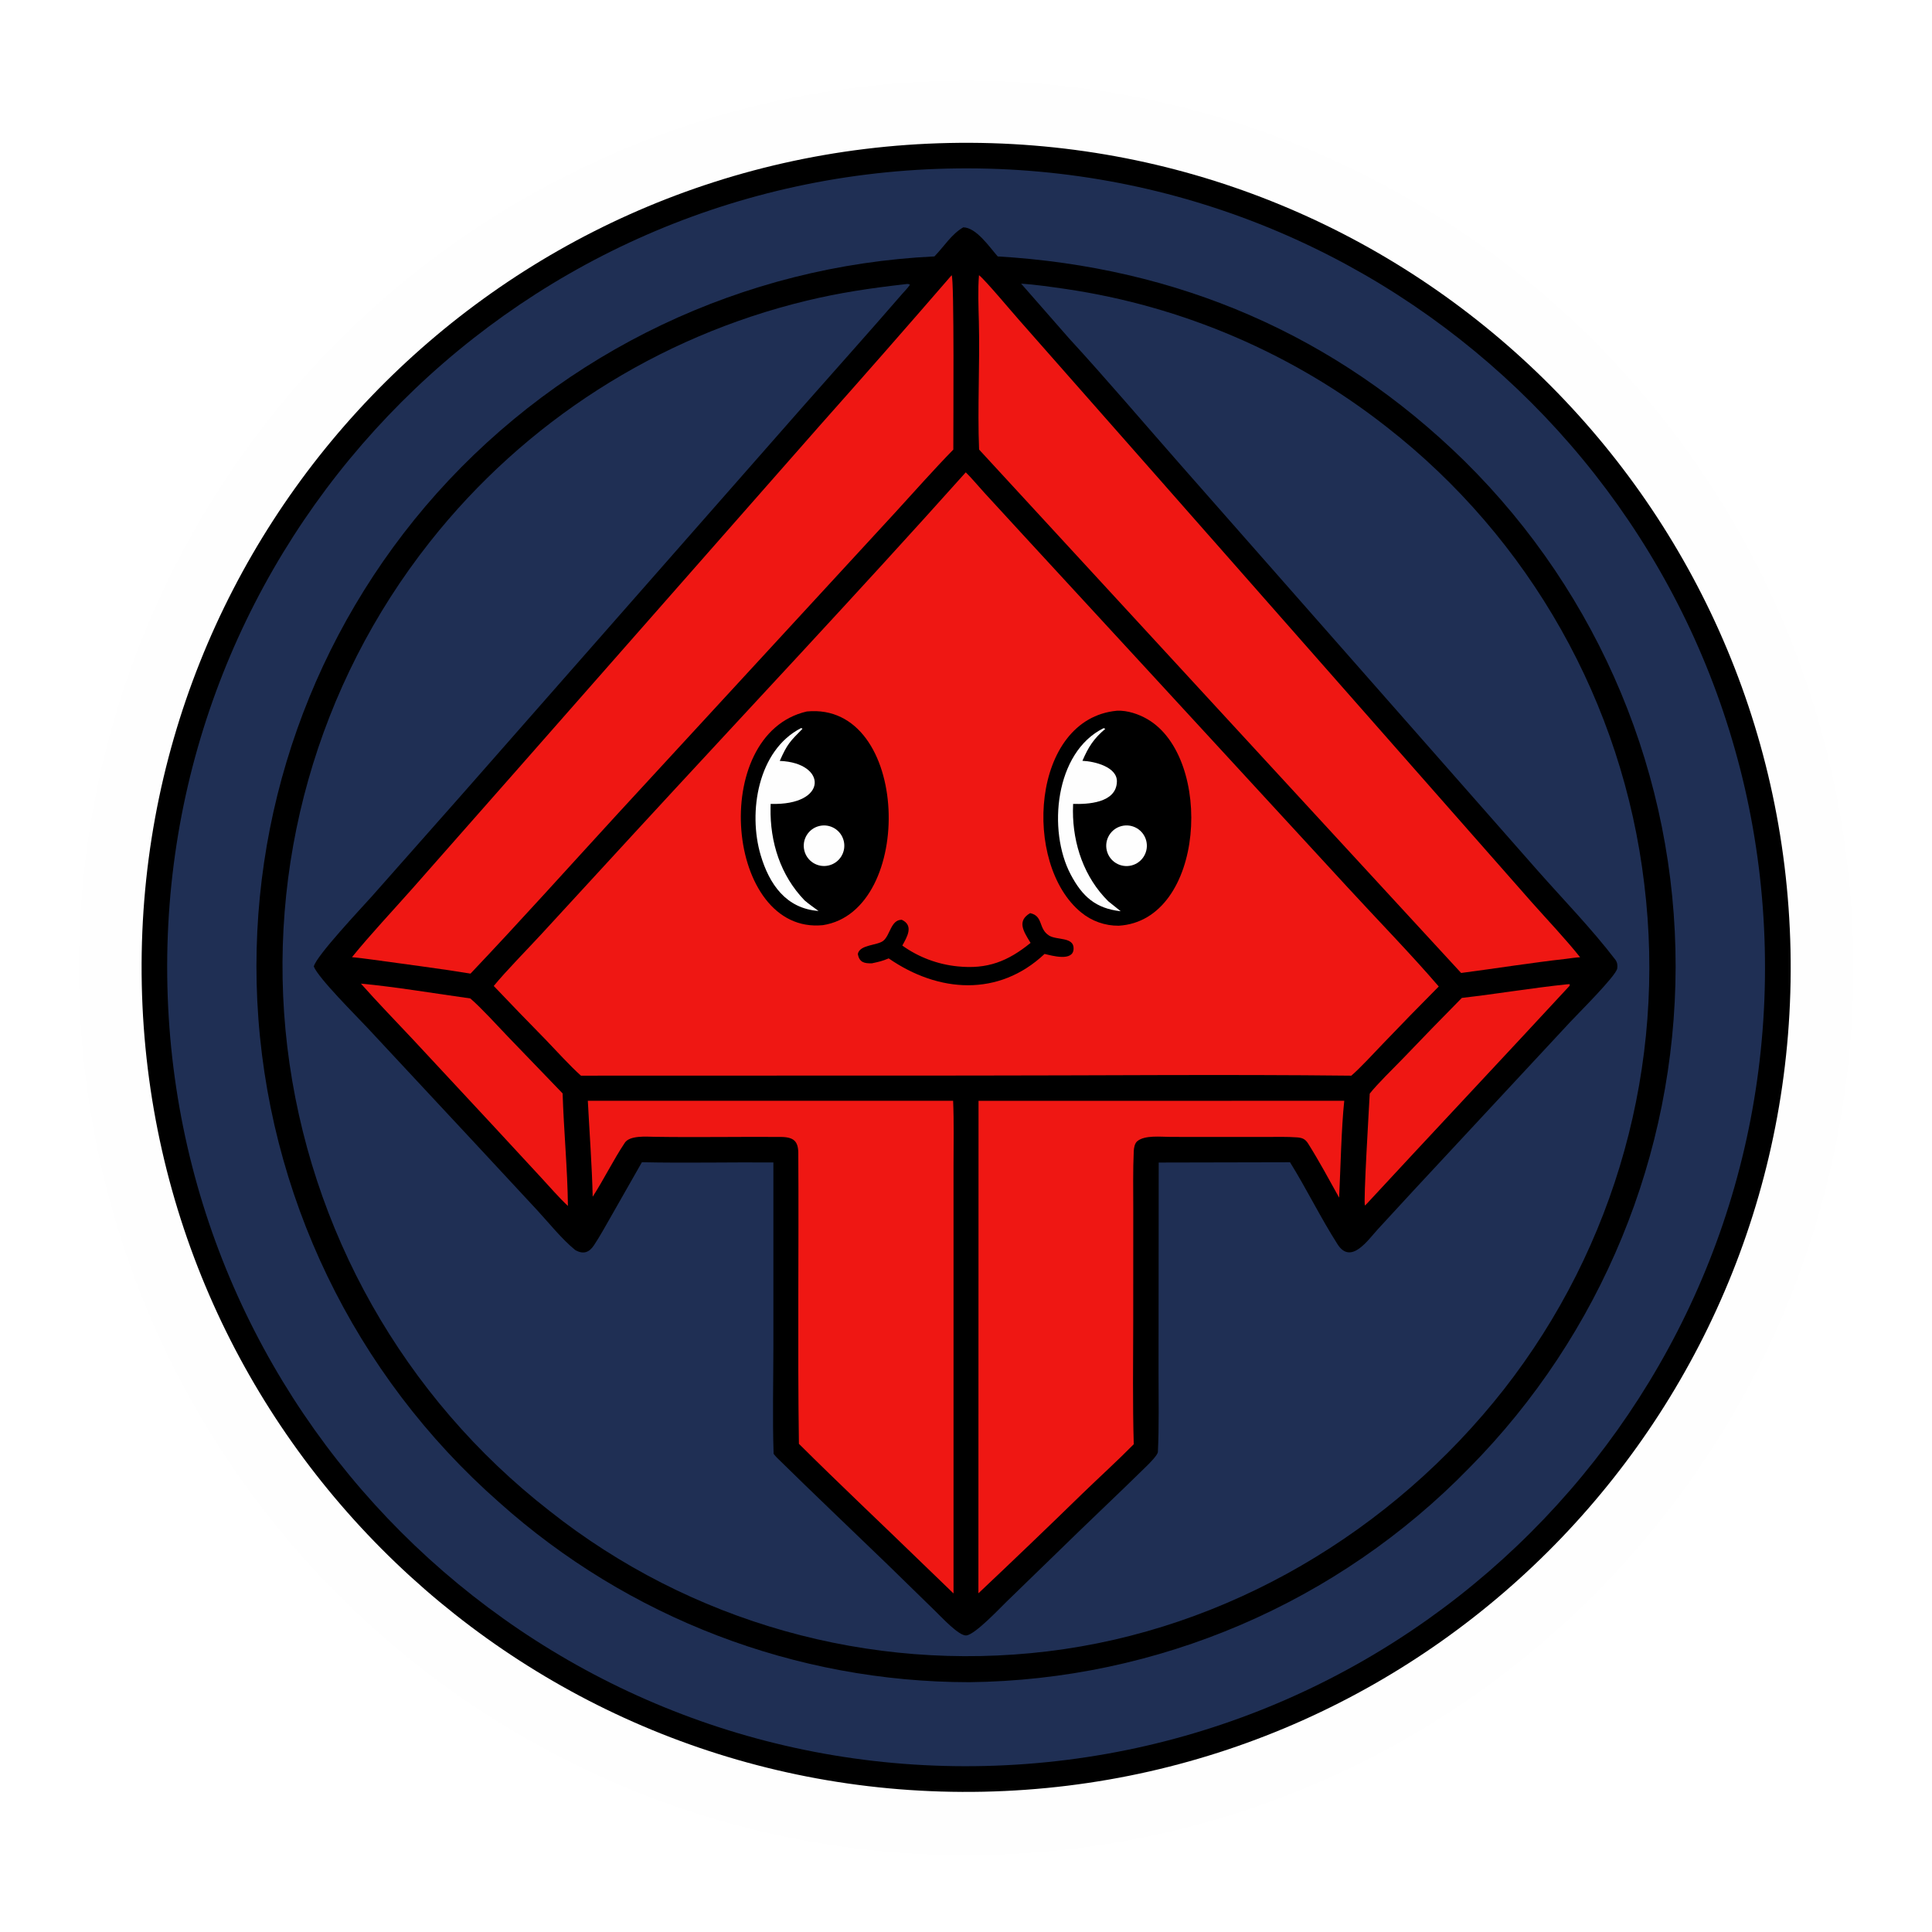
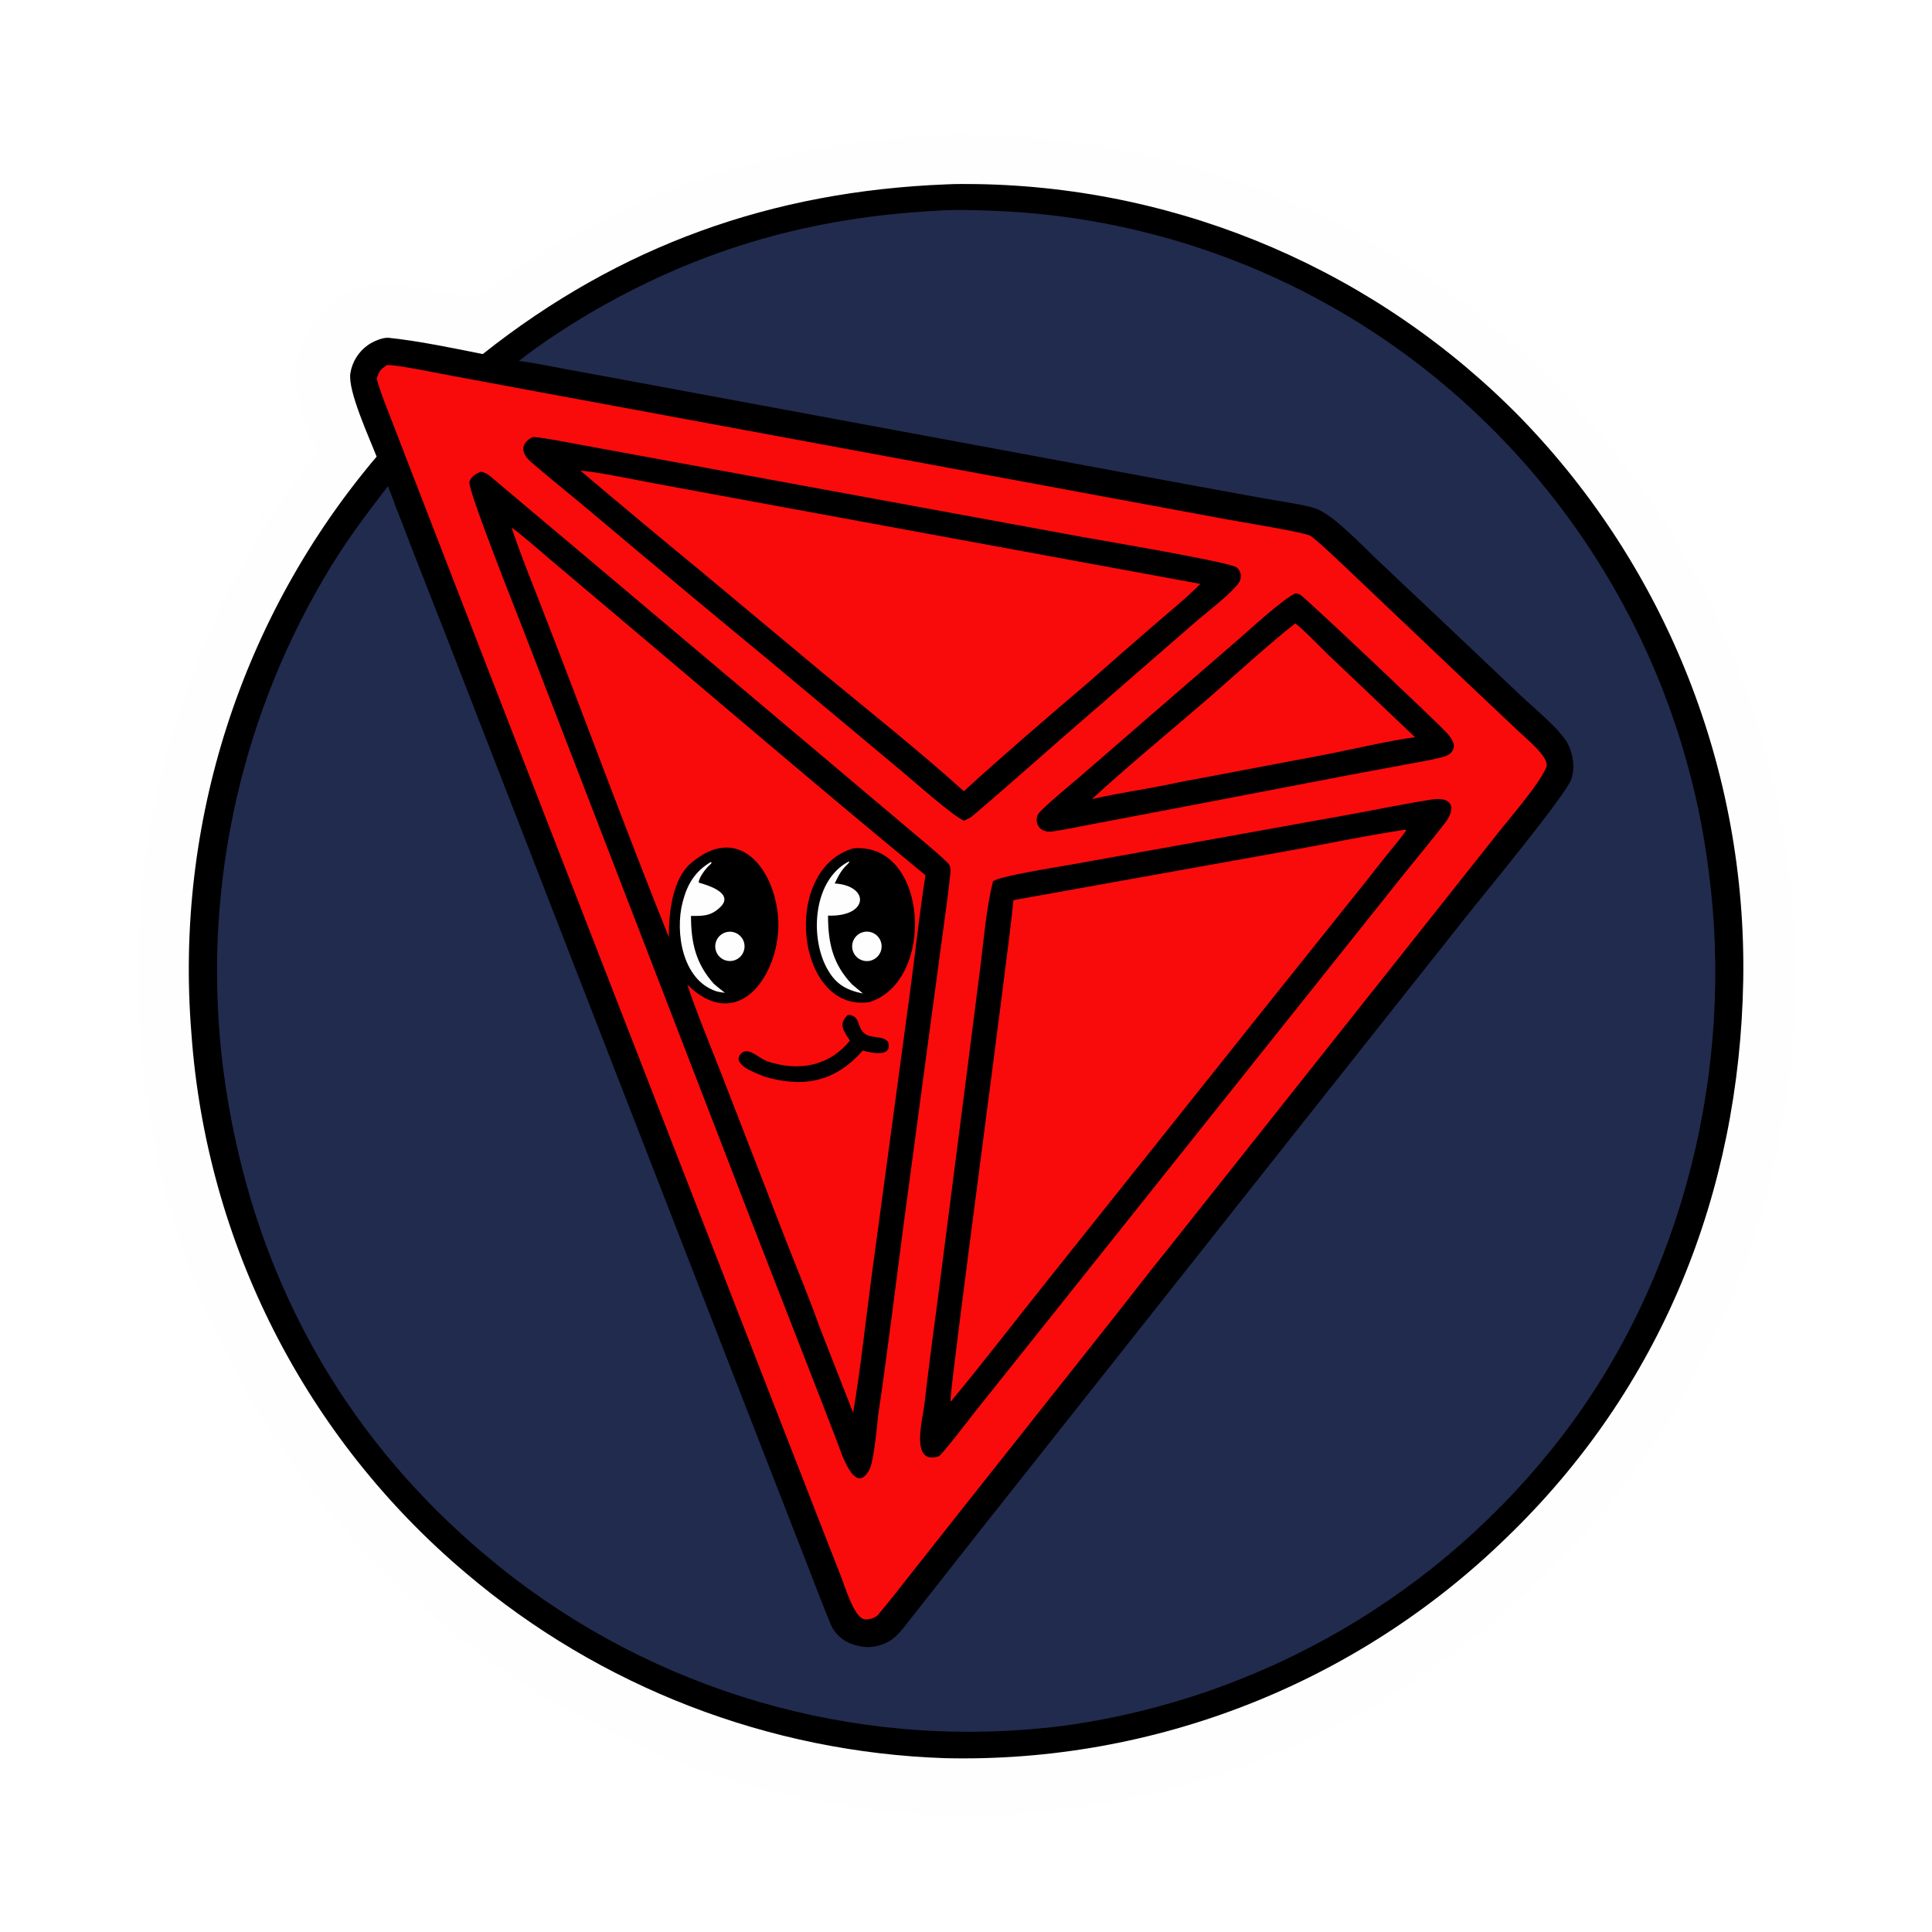
<svg xmlns="http://www.w3.org/2000/svg" version="1.1" style="display: block;" viewBox="0 0 2048 2048" width="1024" height="1024" preserveAspectRatio="none">
-   <path transform="translate(0,0)" fill="rgb(254,254,254)" d="M 993.813 86.071 C 1513.37 69.29 1948.01 477.192 1964.2 996.773 C 1980.39 1516.35 1572 1950.53 1052.4 1966.13 C 533.633 1981.7 100.309 1574.11 84.144 1055.36 C 67.979 536.612 475.084 102.825 993.813 86.071 z" />
-   <path transform="translate(0,0)" fill="rgb(0,0,0)" d="M 1006.16 151.568 C 1488.73 141.631 1888.01 524.734 1898.02 1007.3 C 1908.03 1489.87 1524.99 1889.21 1042.43 1899.3 C 559.752 1909.39 160.304 1526.25 150.287 1043.57 C 140.271 560.895 523.479 161.509 1006.16 151.568 z" />
-   <path transform="translate(0,0)" fill="rgb(31,47,84)" d="M 1004.51 178.707 C 1471.97 167.89 1859.74 537.963 1870.75 1005.42 C 1881.77 1472.87 1511.86 1860.8 1044.41 1872.01 C 576.684 1883.23 188.472 1513.05 177.45 1045.32 C 166.428 577.586 536.772 189.531 1004.51 178.707 z" />
-   <path transform="translate(0,0)" fill="rgb(0,0,0)" d="M 1021.09 240.989 C 1034.89 241.182 1048.64 261.578 1057.61 271.821 C 1248.03 283.058 1415.99 354.726 1552.65 488.958 C 1695.99 630.489 1776.54 823.629 1776.23 1025.07 C 1775.9 1223.82 1697.4 1414.46 1557.68 1555.81 C 1418.18 1699.16 1227.31 1780.99 1027.3 1783.19 C 843.409 1783.06 666.016 1715.16 529.037 1592.47 C 375.254 1457.19 282.793 1265.4 272.725 1060.83 C 263.148 863.483 331.5 670.271 463.049 522.847 C 598.159 371.904 788.175 281.474 990.525 271.818 C 1001.03 261.001 1008.56 248.272 1021.09 240.989 z" />
-   <path transform="translate(0,0)" fill="rgb(31,47,84)" d="M 958.446 301.392 C 961.813 301.092 961.959 300.532 964.632 301.757 C 962.104 305.56 958.876 308.633 955.899 312.079 C 921.196 352.237 885.684 391.712 850.614 431.546 L 491.574 840.056 L 394.467 949.865 C 383.429 962.247 335.213 1013.25 332.644 1024.52 C 337.429 1036.89 378.391 1077.57 389.497 1089.5 L 504.049 1212.46 L 569.691 1283.14 C 581.952 1296.44 595.755 1313.74 609.786 1325.09 C 618.487 1330.1 624.688 1327.53 629.665 1319.98 C 636.367 1309.81 641.791 1299.84 647.615 1289.65 L 680.439 1232.01 C 726.227 1233 773.755 1231.91 819.827 1232.24 L 819.827 1426.65 C 819.795 1463.67 818.79 1504.53 820.069 1541.11 C 821.065 1542.34 822.375 1544 823.497 1545.11 C 862.135 1583.14 901.712 1620.63 940.682 1658.29 L 990.66 1707.06 C 997.992 1714.11 1016.69 1734.55 1024.45 1733.63 C 1033.82 1732.51 1060.04 1704.59 1067.38 1697.47 L 1119.8 1646.58 C 1151.44 1615.52 1183.9 1585.15 1215.51 1554.08 C 1218.36 1551.27 1227.23 1542.44 1227.4 1539.12 C 1228.72 1513.2 1228.09 1480.88 1228.1 1455.25 L 1228.27 1232.34 L 1367.48 1232.04 C 1385.04 1260.31 1399.9 1290.89 1417.85 1318.97 C 1432.08 1341.23 1450.07 1314.45 1460.65 1302.95 L 1497.87 1262.56 L 1664.21 1083.65 C 1672.26 1074.94 1713.23 1034.4 1714.33 1026.58 C 1714.81 1023.13 1714.43 1020.07 1712.29 1017.27 C 1687.16 984.406 1657.36 953.858 1629.95 922.835 L 1485.19 758.337 L 1251.41 492.721 C 1212.86 448.903 1172.4 401.264 1133.18 358.603 L 1082.42 300.658 C 1096.81 301.572 1114.96 304.21 1129.22 306.259 C 1253.47 324.44 1370.8 374.798 1469.57 452.334 C 1621.73 570.905 1720.18 745.394 1742.97 936.95 C 1766.43 1128.26 1712.88 1321.06 1594.13 1472.88 C 1475.88 1623.54 1301.41 1727.49 1110.46 1750.5 C 921.687 1773.24 731.651 1719.66 582.569 1601.65 C 427.952 1481.27 327.85 1304.09 304.525 1109.52 C 281.79 918.207 336.151 725.708 455.602 574.543 C 556.326 446.948 696.975 356.868 855.002 318.746 C 890.116 310.27 922.664 305.476 958.446 301.392 z" />
-   <path transform="translate(0,0)" fill="rgb(239,23,19)" d="M 1023.75 500.699 C 1028.8 505.472 1038.17 516.534 1043.3 522.153 L 1083.77 566.214 L 1222.16 716.408 L 1428.66 940.75 C 1459.47 974.318 1495.96 1011.67 1525.14 1045.72 C 1505.13 1065.85 1485.31 1086.17 1465.69 1106.67 C 1456.32 1116.39 1442.25 1131.82 1432.46 1140.26 C 1298.38 1138.77 1161.32 1140.13 1027.07 1140.13 L 615.837 1140.25 C 604.037 1129.76 589.765 1113.84 578.43 1102.12 C 559.93 1083.29 541.585 1064.3 523.396 1045.17 C 536.261 1029.43 559.127 1006.25 573.649 990.494 L 671.979 883.553 C 788.578 756.908 909.23 628.746 1023.75 500.699 z" />
-   <path transform="translate(0,0)" fill="rgb(0,0,0)" d="M 1184.04 753.405 C 1194.89 752.868 1206.95 756.917 1216.25 762.313 C 1286.91 803.324 1277.45 975.854 1185.87 981.298 C 1171.33 981.418 1157.21 976.407 1146 967.146 C 1083.41 915.974 1093.02 761.817 1184.04 753.405 z" />
-   <path transform="translate(0,0)" fill="rgb(254,254,254)" d="M 1169.88 771.881 L 1171.68 772.577 C 1159.33 783.027 1153.81 791.715 1147.41 806.488 C 1160.69 807.069 1184.38 813.13 1183.96 828.584 C 1183.34 851.558 1152.23 852.638 1137.54 852.16 C 1137.43 854.629 1137.36 857.1 1137.36 859.571 C 1137.34 895.044 1149.35 930.172 1174.82 955.392 L 1188.02 965.957 C 1161.42 963.036 1147.29 950.327 1134.95 926.956 C 1110.43 880.543 1118.14 797.378 1169.88 771.881 z" />
-   <path transform="translate(0,0)" fill="rgb(254,254,254)" d="M 1188.96 875.632 C 1200.48 872.752 1212.16 879.737 1215.07 891.248 C 1217.98 902.76 1211.02 914.456 1199.52 917.397 C 1187.97 920.349 1176.22 913.363 1173.3 901.809 C 1170.38 890.254 1177.4 878.523 1188.96 875.632 z" />
-   <path transform="translate(0,0)" fill="rgb(0,0,0)" d="M 855.216 754.198 C 965.167 743.532 970.595 965.634 872.246 980.709 C 769.377 990.875 750.488 778.352 855.216 754.198 z" />
-   <path transform="translate(0,0)" fill="rgb(254,254,254)" d="M 849.196 771.789 L 850.732 772.47 C 837.337 786.085 834.601 788.487 826.587 806.596 C 877.145 808.578 877.912 854.136 816.924 852.156 C 816.881 853.558 816.847 854.96 816.821 856.362 C 816.166 892.647 827.339 928.032 852.885 954.455 C 856.951 957.995 863.196 962.365 867.654 965.659 C 833.258 963.134 815.441 937.291 806.309 906.404 C 792.891 861.02 803.262 795.305 849.196 771.789 z" />
-   <path transform="translate(0,0)" fill="rgb(254,254,254)" d="M 868.458 875.602 C 880.009 872.809 891.636 879.915 894.417 891.47 C 897.199 903.024 890.08 914.643 878.522 917.412 C 866.982 920.177 855.384 913.071 852.607 901.534 C 849.83 889.997 856.924 878.391 868.458 875.602 z" />
-   <path transform="translate(0,0)" fill="rgb(0,0,0)" d="M 1092.01 967.957 C 1106.16 971.046 1100.48 984.364 1112 991.697 C 1120.13 996.866 1138.66 992.845 1138.05 1005.92 C 1137.42 1019.52 1115.19 1013.05 1107.3 1011.2 C 1058.71 1056.96 994.763 1052.42 942.062 1015.93 C 934.83 1018.9 931.971 1019.49 924.276 1021.15 C 916.288 1021.35 910.959 1020.31 909.337 1011.25 C 911.347 1001.21 929.715 1002.43 936.249 997.327 C 943.642 991.551 944.3 974.854 955.949 975.01 C 968.996 981.147 961.341 993.5 956.487 1002.34 C 973.732 1014.68 993.908 1022.28 1015.01 1024.39 C 1046.62 1027.7 1068.56 1018.99 1092.46 999.498 L 1091.57 998.07 C 1084.73 986.905 1078.03 976.12 1092.01 967.957 z" />
-   <path transform="translate(0,0)" fill="rgb(239,23,19)" d="M 1008.76 291.756 C 1011.71 294.641 1010.49 455.571 1010.56 476.596 C 989.997 497.602 968.546 521.901 948.562 543.704 L 859.387 640.53 L 653.964 863.521 C 602.837 919.227 550.752 977.333 498.758 1032.06 C 465.754 1026.65 428.368 1021.95 395.024 1017.27 C 387.74 1016.27 380.44 1015.38 373.126 1014.62 C 392.24 991.012 417.108 964.56 437.499 941.505 L 552.683 810.777 L 868.852 451.294 C 915.852 398.434 962.489 345.254 1008.76 291.756 z" />
-   <path transform="translate(0,0)" fill="rgb(239,23,19)" d="M 1037.78 291.714 C 1044.15 296.477 1073.62 331.826 1081.14 340.212 L 1232.48 511.961 L 1538.23 859.311 L 1624.06 956.819 C 1640.35 975.157 1660.08 995.921 1674.96 1014.71 C 1670.04 1014.98 1664.68 1015.82 1659.76 1016.46 C 1624.65 1020.34 1584.51 1026.74 1548.86 1031.39 L 1037.87 476.541 C 1036.06 432.038 1038.79 385.75 1037.64 341.049 C 1037.25 325.863 1036.48 306.653 1037.78 291.714 z" />
-   <path transform="translate(0,0)" fill="rgb(239,23,19)" d="M 623.116 1166.87 L 1010.34 1166.84 C 1011.32 1188.97 1010.78 1213.23 1010.77 1235.57 L 1010.78 1346.85 L 1010.77 1689.12 L 978.144 1657.62 C 934.632 1615.37 889.858 1573.25 846.88 1530.51 C 845.399 1428.44 846.853 1326.17 846.227 1224.09 C 846.531 1209.82 841.799 1205.3 827.392 1205.2 C 782.752 1204.91 738.084 1205.75 693.441 1205.06 C 685.218 1204.93 667.617 1203.42 662.325 1211.37 C 650.054 1229.81 640.339 1249.83 628.269 1268.6 C 627.565 1236.16 624.795 1199.54 623.116 1166.87 z" />
-   <path transform="translate(0,0)" fill="rgb(239,23,19)" d="M 1037.28 1166.93 L 1424.97 1166.88 C 1421.9 1195.35 1420.99 1239.84 1419.54 1269.56 C 1409.22 1250.99 1398.03 1230.21 1386.64 1212.18 C 1383.56 1207.3 1380.35 1206.07 1374.93 1205.67 C 1364.42 1204.9 1353.3 1205.18 1342.69 1205.21 L 1291.7 1205.22 L 1240.82 1205.17 C 1230.44 1205.16 1213.54 1203.07 1205.55 1209.73 C 1202.78 1212.04 1201.98 1216.88 1201.83 1220.3 C 1200.89 1240.81 1201.31 1261.5 1201.32 1282.05 L 1201.27 1400.75 C 1201.18 1443.23 1200.58 1488.67 1201.83 1530.94 C 1185.34 1547.74 1164.57 1566.65 1147.35 1583.32 C 1110.91 1618.84 1074.17 1654.06 1037.15 1688.97 L 1037.28 1166.93 z" />
-   <path transform="translate(0,0)" fill="rgb(239,23,19)" d="M 1660.88 1043.43 C 1661.54 1043.32 1663.29 1043.35 1664.03 1043.35 C 1663.93 1043.93 1663.83 1044.51 1663.73 1045.09 C 1603.47 1110.33 1505.74 1214.47 1448.6 1276.29 L 1446.91 1277.87 C 1445.06 1275.18 1451.3 1173.12 1451.97 1159.29 C 1460.2 1148.83 1477.24 1132.35 1487.09 1122.15 C 1507.75 1100.54 1528.6 1079.1 1549.62 1057.83 C 1586.62 1053.6 1623.99 1047.27 1660.88 1043.43 z" />
-   <path transform="translate(0,0)" fill="rgb(239,23,19)" d="M 382.591 1042.69 C 417.48 1045.85 463.319 1053.49 498.525 1058.38 C 509.89 1068.05 527.516 1087.49 538.302 1098.75 L 596.396 1159.06 C 597.621 1198.23 601.622 1239.85 602.026 1278.36 C 593.267 1270.3 581.605 1256.91 573.319 1247.95 L 520.778 1191.15 L 437.585 1101.71 C 419.346 1082.2 400.205 1062.63 382.591 1042.69 z" />
+   <path transform="translate(0,0)" fill="rgb(254,254,254)" d="M 991.681 143.45 C 1002.35 142.846 1015.98 142.903 1026.73 142.914 C 1256.67 144.002 1476.92 235.667 1639.74 398.042 C 1810.16 567.185 1905.04 797.996 1902.83 1038.1 C 1903.02 1273.66 1809.2 1499.57 1642.18 1665.69 C 1477.61 1831.06 1254.06 1924.26 1020.75 1924.77 C 813.927 1920.07 639.782 1857.02 477.147 1728.72 C 295.289 1583.05 178.454 1371.35 152.156 1139.83 C 123.625 903.59 190.081 665.685 336.913 478.426 C 323.472 453.101 310.648 416.04 314.594 387.448 C 322.418 330.754 373.665 292.697 430.294 302.223 C 454.673 306.323 479.32 311.833 503.717 315.452 C 513.229 309.706 525.79 299.962 535.468 293.403 C 554.959 280.339 574.865 267.905 595.157 256.12 C 718.22 185.647 850.698 150.415 991.681 143.45 z" />
+   <path transform="translate(0,0)" fill="rgb(0,0,0)" d="M 1003.1 195.442 C 1012.78 194.897 1025.91 194.993 1035.63 195.147 C 1253.36 198.613 1460.88 288.027 1612.95 443.89 C 1767.1 603.26 1851.61 817.343 1847.9 1039.03 C 1843.96 1264.82 1760.77 1472.06 1597.19 1629.72 C 1438.25 1784.63 1223.61 1868.98 1001.72 1863.73 C 815.226 1857.52 636.307 1788.43 494.034 1667.69 C 323.604 1523.91 218.578 1317.31 202.851 1094.89 C 185.008 873.318 255.615 653.698 399.236 484.04 C 391.511 464.087 368.71 414.684 371.364 396.003 C 373.215 383.616 380.136 372.558 390.469 365.482 C 395.717 361.86 405.84 357.488 411.908 358.091 C 442.357 361.118 481.968 369.336 511.746 375.32 C 657.267 259.924 818.539 202.688 1003.1 195.442 z" />
+   <path transform="translate(0,0)" fill="rgb(33,43,78)" d="M 992.062 223.417 C 1011.74 221.715 1048.79 223.084 1068.49 224.154 C 1225.72 233.197 1376.65 289.081 1501.85 384.617 C 1672.88 515.408 1784.32 709.325 1811.22 922.95 C 1839 1131.69 1784.74 1354.05 1656.21 1521.85 C 1527.88 1689.21 1339 1799.52 1130.19 1829.06 C 922.394 1856.27 712.262 1800.32 545.512 1673.38 C 368.66 1537.61 264.934 1353.02 236.43 1131.98 C 213.949 952.208 251.374 770.035 342.908 613.682 C 365.697 575.001 384.29 550.364 411.235 515.367 L 416.991 530.171 C 418.715 535.82 421.655 542.459 423.791 548.077 C 443.412 599.677 464.167 651.098 483.979 702.6 L 640.544 1105.53 L 801.664 1519.82 L 852.769 1651.04 C 862.045 1674.94 871.323 1699.28 881.007 1722.99 C 885.677 1732.21 892.788 1738.95 902.431 1742.51 C 915.31 1747.26 927.203 1747.29 939.758 1741.3 C 947.137 1737.79 953.257 1731.29 958.328 1724.86 C 994.396 1679.11 1030.27 1633.2 1066.52 1587.59 L 1402.06 1163.63 L 1557.1 968.027 C 1572.89 948.147 1660.44 842.128 1665.86 825.553 C 1669.69 813.821 1667.5 798.635 1661.74 788.018 C 1653.49 772.825 1625.34 749.949 1612.13 737.359 L 1526.84 656.575 L 1457.68 591.225 C 1443.28 577.596 1412.91 545.347 1394.79 539.108 C 1382.16 534.76 1355.12 531.079 1341.01 528.547 L 1257.88 513.355 L 934.536 453.34 L 673.163 404.833 L 596.789 390.752 C 581.875 387.991 564.944 384.395 550.116 382.581 C 573.315 364.049 607.219 342.251 632.943 327.544 C 746.841 262.425 861.716 230.486 992.062 223.417 z" />
+   <path transform="translate(0,0)" fill="rgb(250,11,11)" d="M 410.192 386.939 C 418.916 386.315 467.28 396.149 478.926 398.353 L 593.585 419.638 L 1127.72 518.565 L 1302.3 550.923 C 1313.7 553.026 1384.52 564.481 1389.57 568.253 C 1401.85 577.434 1432.63 607.462 1445.32 619.401 L 1551.52 720.218 L 1610.14 775.6 C 1619.06 784.1 1643.26 803.418 1639.15 813.396 C 1631.97 830.828 1599.63 868.24 1588.66 882.085 L 1500.35 993.483 L 1238.18 1323.8 C 1218.38 1348.1 1198.64 1374.05 1179.04 1398.73 L 1018.58 1601.21 L 963.973 1670.36 C 953.49 1683.68 943.175 1697 932.183 1710.02 C 929.291 1715.22 918.039 1718.95 912.851 1714.95 C 903.513 1707.76 896.111 1683.01 891.933 1672.3 L 868.938 1613.45 L 804.217 1447.38 L 518.008 711.356 L 437.784 504.216 L 413.621 441.674 C 409.015 429.693 402.131 413.123 399.318 401.031 C 402.434 392.762 402.933 391.921 410.192 386.939 z" />
+   <path transform="translate(0,0)" fill="rgb(0,0,0)" d="M 509.534 499.94 C 513.991 501.003 516.352 502.024 519.888 504.997 C 549.12 529.579 578.282 554.36 607.595 578.836 L 863.698 794.722 L 965.54 880.665 C 977.792 891.044 993.542 903.76 1005.02 915.047 C 1007.28 917.27 1007.89 921.363 1007.57 924.576 C 1005.36 946.392 1002.14 968.549 999.221 990.291 L 982.193 1116.77 L 957.351 1302.01 C 948.821 1367.24 940.588 1434.86 930.978 1499.77 C 929.634 1511.75 926.384 1548.57 921.809 1557.45 C 906.453 1587.23 891.537 1539.26 887.802 1529.53 L 869.312 1481.57 L 798.893 1300.68 L 554.883 668.171 C 548.588 651.686 495.171 518.139 497.606 510.644 C 499.516 504.765 504.342 502.505 509.534 499.94 z" />
+   <path transform="translate(0,0)" fill="rgb(250,11,11)" d="M 542.377 559.474 C 547.396 561.941 576.907 587.71 582.844 592.799 L 649.225 648.826 C 759.182 741.546 870.135 836.637 981.033 927.822 C 974.593 968.287 970.239 1010.7 964.669 1051.41 L 923.727 1354.44 C 917.555 1400.83 912.099 1451.87 904.369 1497.63 L 868.049 1404.76 C 858.011 1376.07 843.409 1341.38 832.243 1312.62 L 765.409 1140.13 C 753.84 1110.48 738.409 1073.41 728.572 1043.79 C 778.32 1092.52 819.241 1042.87 824.6 991.016 C 830.233 936.505 790.366 866.181 732.729 914.713 C 712.276 931.934 708.878 969.009 708.985 993.385 C 661.565 875.451 617.766 755.452 571.502 637.021 C 561.599 611.67 550.943 585.218 542.377 559.474 z" />
+   <path transform="translate(0,0)" fill="rgb(0,0,0)" d="M 904.705 899.253 C 984.335 892.649 992.246 1040.13 921.748 1062.23 C 844.082 1074.15 827.013 921.627 904.705 899.253 z" />
+   <path transform="translate(0,0)" fill="rgb(254,254,254)" d="M 899.875 913.153 L 900.354 913.447 C 899.482 915 899.686 914.918 898.425 916.086 C 891.78 922.24 888.718 928.516 884.814 936.506 C 922.249 938.882 921.102 972.024 877.753 970.593 C 877.755 999.507 882.734 1021.9 903.071 1043.37 C 906.807 1046.61 910.942 1049.93 914.768 1053.11 C 895.944 1049.45 884.831 1042.39 875.844 1025.04 C 858.286 991.134 862.62 932.323 899.875 913.153 z" />
+   <path transform="translate(0,0)" fill="rgb(254,254,254)" d="M 918.268 987.575 C 926.712 987.219 933.908 993.641 934.511 1002.07 C 935.113 1010.5 928.904 1017.88 920.496 1018.73 C 914.834 1019.3 909.309 1016.75 906.073 1012.07 C 902.838 1007.39 902.404 1001.32 904.94 996.221 C 907.477 991.127 912.583 987.814 918.268 987.575 z" />
+   <path transform="translate(0,0)" fill="rgb(0,0,0)" d="M 898.998 1075.72 C 912.715 1076.54 907.714 1089.01 916.867 1095.84 C 923.959 1101.13 935.638 1097.37 941.422 1104.47 C 946.699 1121.49 922.921 1116.04 914.568 1113.61 C 885.748 1146.5 852.473 1153.53 811.014 1141.46 C 807.829 1140.31 804.687 1139.03 801.594 1137.65 C 794.309 1134.44 785.953 1131.17 782.957 1123.48 C 782.879 1120.62 783.182 1119.49 785.216 1117.21 C 791.95 1109.64 801.92 1119.18 808.512 1122.64 C 812.279 1125.03 816.441 1126.04 820.678 1127.17 C 851.305 1135.3 880.916 1128.07 900.91 1103.08 C 894.276 1092.73 888.157 1085.45 898.998 1075.72 z" />
+   <path transform="translate(0,0)" fill="rgb(254,254,254)" d="M 753.283 913.859 L 754.115 914.052 L 754.202 915.044 C 752.704 916.407 751.26 917.828 749.873 919.304 C 746.741 922.703 740.498 931.095 740.696 935.629 C 750.949 938.429 778.61 947.082 763.432 961.681 C 753.549 971.186 745.102 971.039 732.487 970.903 C 732.497 999.244 737.527 1021.62 756.85 1043.05 C 760.479 1046.21 764.69 1049.44 768.476 1052.48 C 766.095 1052.06 761.426 1051.49 759.249 1050.77 C 723.368 1038.99 715.423 988.412 723.514 956.696 C 728.485 937.209 736.651 923.894 753.283 913.859 z" />
+   <path transform="translate(0,0)" fill="rgb(254,254,254)" d="M 772.299 987.727 C 780.775 986.95 788.297 993.138 789.17 1001.6 C 790.043 1010.07 783.94 1017.66 775.485 1018.63 C 769.929 1019.27 764.46 1016.87 761.166 1012.35 C 757.871 1007.83 757.258 1001.89 759.562 996.797 C 761.866 991.702 766.731 988.238 772.299 987.727 z" />
+   <path transform="translate(0,0)" fill="rgb(0,0,0)" d="M 1518.66 847.344 C 1540.21 844.552 1543.55 857.127 1531.8 872.346 C 1517.17 891.305 1501.56 909.89 1486.58 928.631 L 1394.88 1043.62 L 1115 1394.54 L 1035.25 1494.48 C 1028.41 1503.09 1002.19 1537.58 995.413 1543.64 C 964.554 1553.67 977.894 1505.3 979.846 1489.18 C 983.846 1454.91 988.182 1420.68 992.855 1386.49 L 1025.31 1134 L 1039.45 1023.05 C 1042.97 994.864 1045.64 961.925 1052.51 934.68 C 1053.8 929.582 1124.03 918.558 1134.15 916.731 L 1267.54 892.779 L 1429.83 863.562 C 1459.18 858.213 1489.3 851.975 1518.66 847.344 z" />
+   <path transform="translate(0,0)" fill="rgb(250,11,11)" d="M 1489.98 879.489 L 1490.67 880.118 C 1487.67 885.139 1477.88 896.676 1473.91 901.613 C 1465.01 912.684 1456.19 923.818 1447.45 935.015 L 1341.08 1068.03 L 1113.31 1353.61 C 1078.64 1397.01 1043.43 1442.78 1008.13 1485.45 L 1007.62 1485.19 C 1005.43 1480.34 1070.7 998.521 1074.31 954.18 L 1367.2 901.629 C 1406.78 894.51 1450.62 885.244 1489.98 879.489 z" />
+   <path transform="translate(0,0)" fill="rgb(0,0,0)" d="M 564.755 463.181 C 575.756 463.673 608.089 470.213 620.775 472.465 L 750.353 496.265 L 1143.97 568.597 C 1166.03 572.686 1304.45 595.834 1311.12 601.565 C 1313.78 603.856 1315.46 607.504 1315.36 611.059 C 1315.24 615.272 1313.06 618.492 1310.31 621.497 C 1297.29 635.701 1280.4 647.949 1265.84 660.589 L 1176.38 738.346 C 1170.51 743.895 1164.22 748.982 1158.11 754.255 C 1115.71 790.786 1074.12 828.25 1031.48 864.495 C 1028.62 866.927 1025.18 868.487 1021.76 869.956 C 1009.4 864.567 967.043 826.796 954.333 816.243 L 814.553 699.496 C 752.754 648.547 691.234 597.263 629.993 545.645 C 608.061 527.131 585.586 509.168 563.749 490.549 C 552.401 480.873 550.629 470.755 564.755 463.181 z" />
+   <path transform="translate(0,0)" fill="rgb(250,11,11)" d="M 615.211 498.863 C 631.894 500.091 670.516 507.994 688.201 511.4 L 795.698 531.26 L 1272.38 618.962 C 1260.51 631.374 1238.51 649.516 1225.07 661.088 C 1201.58 681.342 1178.21 701.751 1154.99 722.312 C 1112.47 758.445 1062.77 801.23 1021.69 838.72 C 976.832 798.08 921.019 753.557 873.671 714.501 L 743.647 606.022 C 700.585 570.603 657.772 534.882 615.211 498.863 z" />
+   <path transform="translate(0,0)" fill="rgb(0,0,0)" d="M 1373.68 628.917 C 1375.28 629.285 1376.77 629.738 1378.27 630.431 C 1382.75 632.501 1521.68 764.063 1532.49 775.595 C 1535.86 779.183 1539.6 783.569 1540.85 788.432 C 1541.61 791.387 1540.9 794.246 1539.15 796.707 C 1536.59 800.297 1532.52 801.548 1528.46 802.673 C 1517.61 805.685 1506.16 807.377 1495.09 809.485 L 1431.45 821.353 L 1241.47 857.753 L 1157.94 873.629 C 1143.85 876.328 1129.78 879.287 1115.59 881.401 C 1108.56 882.449 1101.44 879.85 1099.34 872.545 C 1098.45 869.343 1098.84 865.921 1100.44 863.006 C 1103.44 857.604 1139.65 827.703 1146.21 822.077 L 1219.27 758.69 L 1311.21 679.133 C 1322.73 669.168 1362.63 632.467 1373.68 628.917 z" />
+   <path transform="translate(0,0)" fill="rgb(250,11,11)" d="M 1372.93 660.816 C 1379.31 664.83 1400.64 687.041 1407.55 693.643 L 1500.02 781.469 C 1474.92 784.67 1433.56 794.235 1407.86 799.329 L 1266.23 826.161 C 1260.37 827.134 1254.39 828.25 1248.59 829.514 C 1218.44 836.083 1187.48 840.206 1157.45 847.108 C 1193.94 813.614 1236.36 778.493 1274.23 745.985 C 1304.71 719.813 1341.93 685.347 1372.93 660.816 z" />
+   <path transform="translate(0,0)" fill="rgb(0,103,0)" fill-opacity="0.012" d="M 283.056 544.698 L 283.414 544.956 L 283.649 546.792 C 280.539 547.584 281.018 546.978 278.867 548.807 L 281.213 552.694 C 280.022 552.798 279.073 552.59 277.854 552.449 C 275.725 549.753 276.154 551.244 276.529 547.827 C 279.154 544.572 277.916 545.585 283.056 544.698 z" />
</svg>
